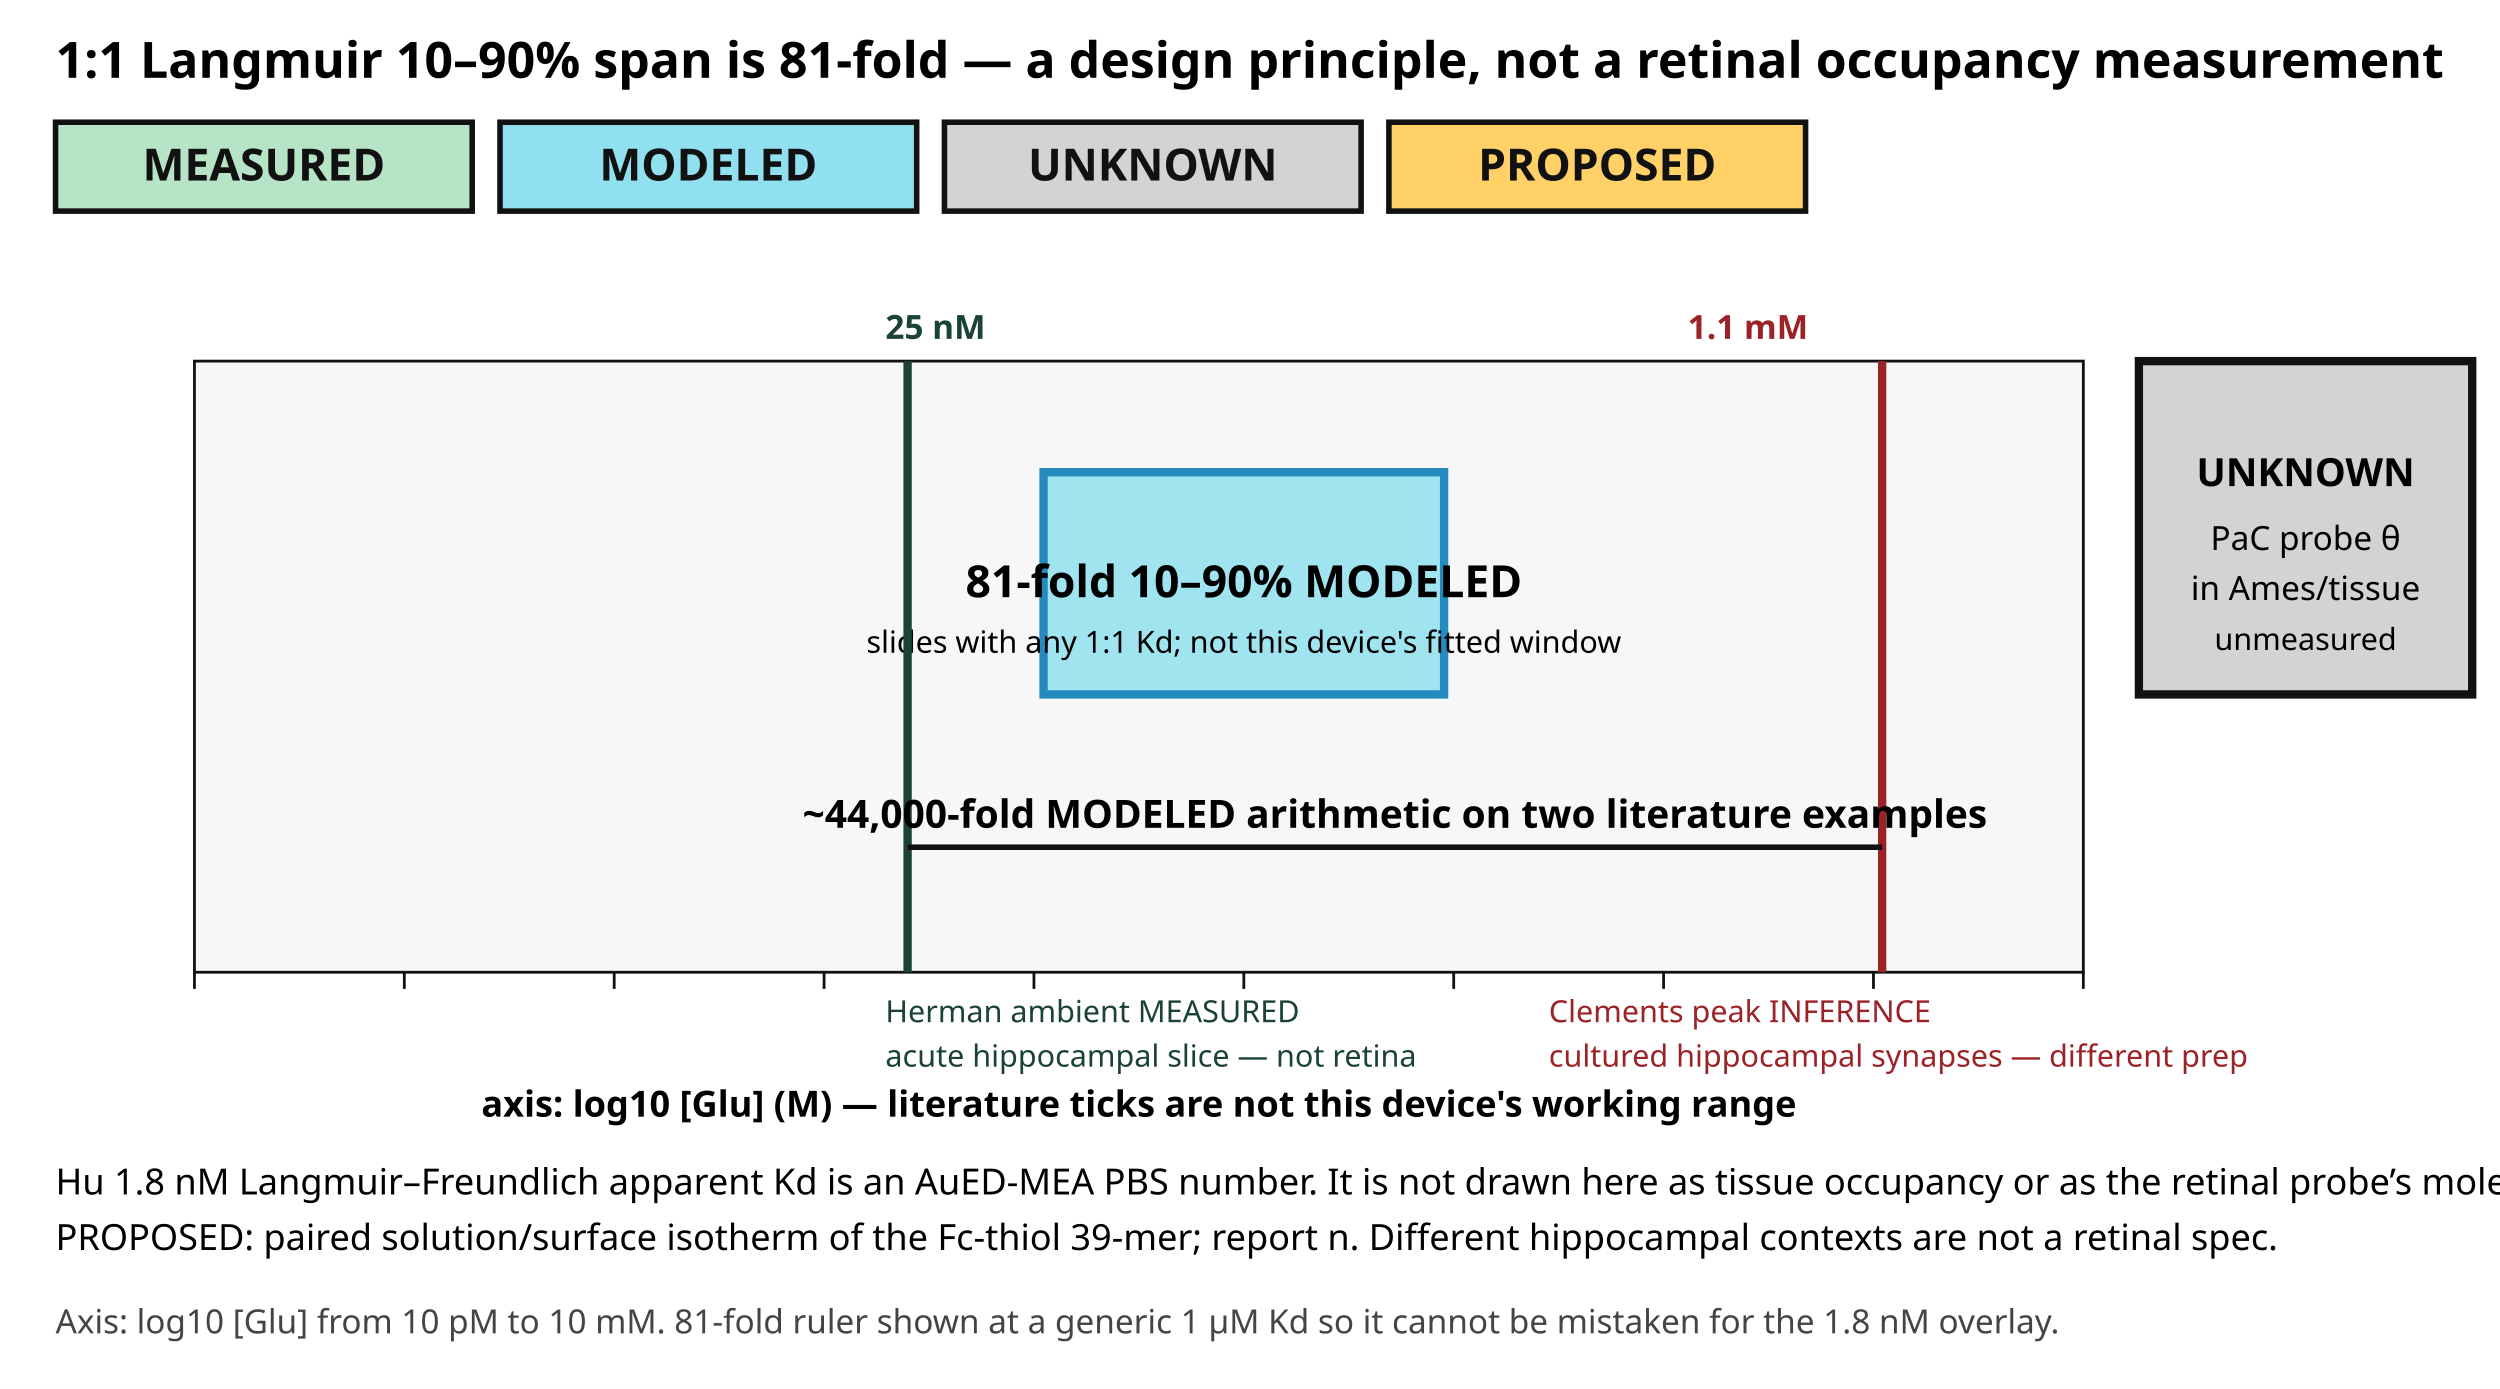
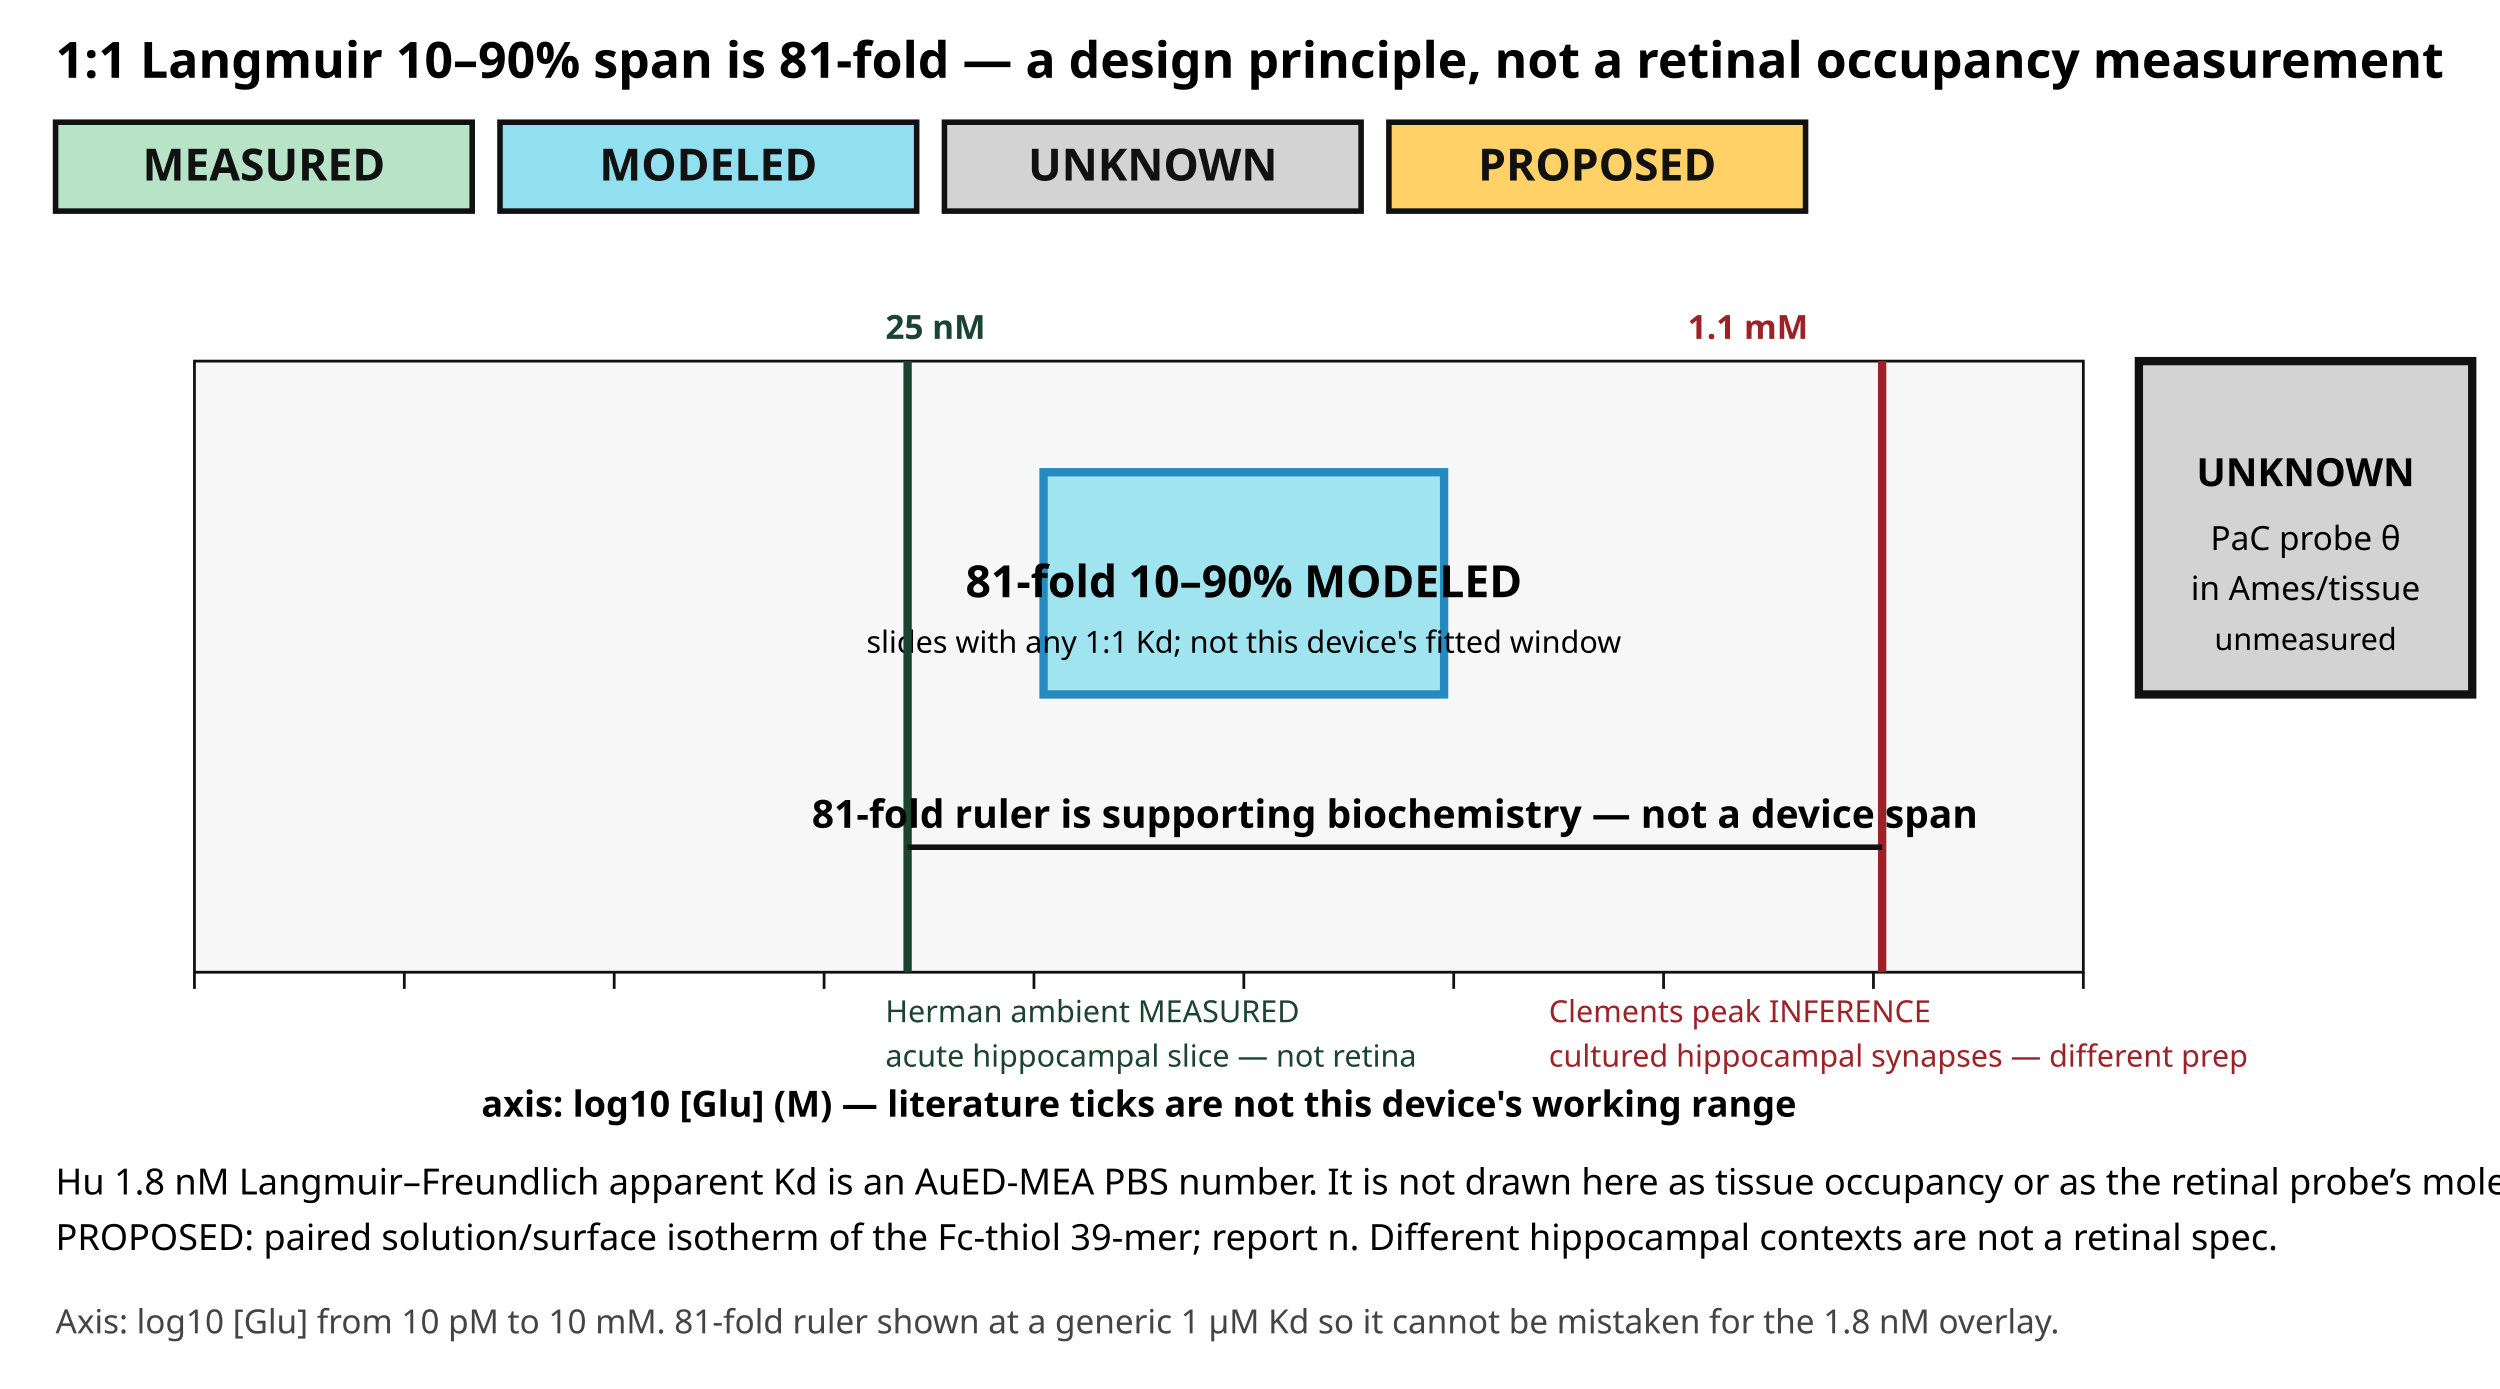
<svg xmlns="http://www.w3.org/2000/svg" width="900" height="500">
  <rect x="0" y="0" width="900" height="500" fill="#fff" />
  <text x="20" y="28" font-size="18" font-family="sans-serif" font-weight="bold">1:1 Langmuir 10–90% span is 81-fold — a design principle, not a retinal occupancy measurement</text>
  <rect x="20" y="44" width="150" height="32" fill="#b7e4c7" stroke="#111" stroke-width="2" />
  <text x="95.0" y="65.0" font-size="16" font-family="sans-serif" font-weight="bold" text-anchor="middle" fill="#111">MEASURED</text>
  <rect x="180" y="44" width="150" height="32" fill="#90e0ef" stroke="#111" stroke-width="2" />
  <text x="255.0" y="65.0" font-size="16" font-family="sans-serif" font-weight="bold" text-anchor="middle" fill="#111">MODELED</text>
  <rect x="340" y="44" width="150" height="32" fill="#d3d3d3" stroke="#111" stroke-width="2" />
  <text x="415.0" y="65.0" font-size="16" font-family="sans-serif" font-weight="bold" text-anchor="middle" fill="#111">UNKNOWN</text>
  <rect x="500" y="44" width="150" height="32" fill="#ffd166" stroke="#111" stroke-width="2" />
  <text x="575.0" y="65.0" font-size="16" font-family="sans-serif" font-weight="bold" text-anchor="middle" fill="#111">PROPOSED</text>
  <rect x="70" y="130" width="680" height="220" fill="#f7f7f7" stroke="#111" />
  <text x="410.0" y="402" font-size="13" font-family="sans-serif" font-weight="bold" text-anchor="middle">axis: log10 [Glu] (M) — literature ticks are not this device's working range</text>
  <line x1="70.0" y1="350" x2="70.0" y2="356" stroke="#111" stroke-width="1" />
  <line x1="145.556" y1="350" x2="145.556" y2="356" stroke="#111" stroke-width="1" />
  <line x1="221.111" y1="350" x2="221.111" y2="356" stroke="#111" stroke-width="1" />
  <line x1="296.667" y1="350" x2="296.667" y2="356" stroke="#111" stroke-width="1" />
  <line x1="372.222" y1="350" x2="372.222" y2="356" stroke="#111" stroke-width="1" />
  <line x1="447.778" y1="350" x2="447.778" y2="356" stroke="#111" stroke-width="1" />
  <line x1="523.333" y1="350" x2="523.333" y2="356" stroke="#111" stroke-width="1" />
  <line x1="598.889" y1="350" x2="598.889" y2="356" stroke="#111" stroke-width="1" />
  <line x1="674.444" y1="350" x2="674.444" y2="356" stroke="#111" stroke-width="1" />
  <line x1="750.0" y1="350" x2="750.0" y2="356" stroke="#111" stroke-width="1" />
  <rect x="375.679" y="170" width="144.197" height="80" fill="#90e0ef" stroke="#0077b6" stroke-width="3" opacity="0.85" />
  <text x="447.778" y="215" font-size="16" font-family="sans-serif" font-weight="bold" text-anchor="middle">81-fold 10–90%  MODELED</text>
  <text x="447.778" y="235" font-size="11" font-family="sans-serif" text-anchor="middle">slides with any 1:1 Kd; not this device's fitted window</text>
  <line x1="326.733" y1="130" x2="326.733" y2="350" stroke="#1b4332" stroke-width="3" />
  <line x1="677.572" y1="130" x2="677.572" y2="350" stroke="#9b2226" stroke-width="3" />
  <text x="318.733" y="122" font-size="12" font-family="sans-serif" font-weight="bold" fill="#1b4332">25 nM</text>
  <text x="318.733" y="368" font-size="11" font-family="sans-serif" fill="#1b4332">Herman ambient  MEASURED</text>
  <text x="318.733" y="384" font-size="11" font-family="sans-serif" fill="#1b4332">acute hippocampal slice — not retina</text>
  <text x="607.572" y="122" font-size="12" font-family="sans-serif" font-weight="bold" fill="#9b2226">1.1 mM</text>
  <text x="557.572" y="368" font-size="11" font-family="sans-serif" fill="#9b2226">Clements peak  INFERENCE</text>
  <text x="557.572" y="384" font-size="11" font-family="sans-serif" fill="#9b2226">cultured hippocampal synapses — different prep</text>
  <line x1="326.733" y1="305" x2="677.572" y2="305" stroke="#111" stroke-width="2" />
-   <text x="502.153" y="298" font-size="14" font-family="sans-serif" font-weight="bold" text-anchor="middle">~44,000-fold  MODELED arithmetic on two literature examples</text>
+   <text x="502.153" y="298" font-size="14" font-family="sans-serif" font-weight="bold" text-anchor="middle">81-fold ruler is supporting biochemistry — not a device span</text>
  <rect x="770" y="130" width="120" height="120" fill="#d3d3d3" stroke="#111" stroke-width="3" />
  <text x="830" y="175" font-size="14" font-family="sans-serif" font-weight="bold" text-anchor="middle">UNKNOWN</text>
  <text x="830" y="198" font-size="12" font-family="sans-serif" text-anchor="middle">PaC probe θ</text>
  <text x="830" y="216" font-size="12" font-family="sans-serif" text-anchor="middle">in Ames/tissue</text>
  <text x="830" y="234" font-size="11" font-family="sans-serif" text-anchor="middle">unmeasured</text>
  <text x="20" y="430" font-size="13" font-family="sans-serif">Hu 1.8 nM Langmuir–Freundlich apparent Kd is an AuED-MEA PBS number. It is not drawn here as tissue occupancy or as the retinal probe’s molecular Kd.</text>
  <text x="20" y="450" font-size="13" font-family="sans-serif">PROPOSED: paired solution/surface isotherm of the Fc-thiol 39-mer; report n. Different hippocampal contexts are not a retinal spec.</text>
  <text x="20" y="480" font-size="12" font-family="sans-serif" fill="#444">Axis: log10 [Glu] from 10 pM to 10 mM. 81-fold ruler shown at a generic 1 µM Kd so it cannot be mistaken for the 1.8 nM overlay.</text>
</svg>
